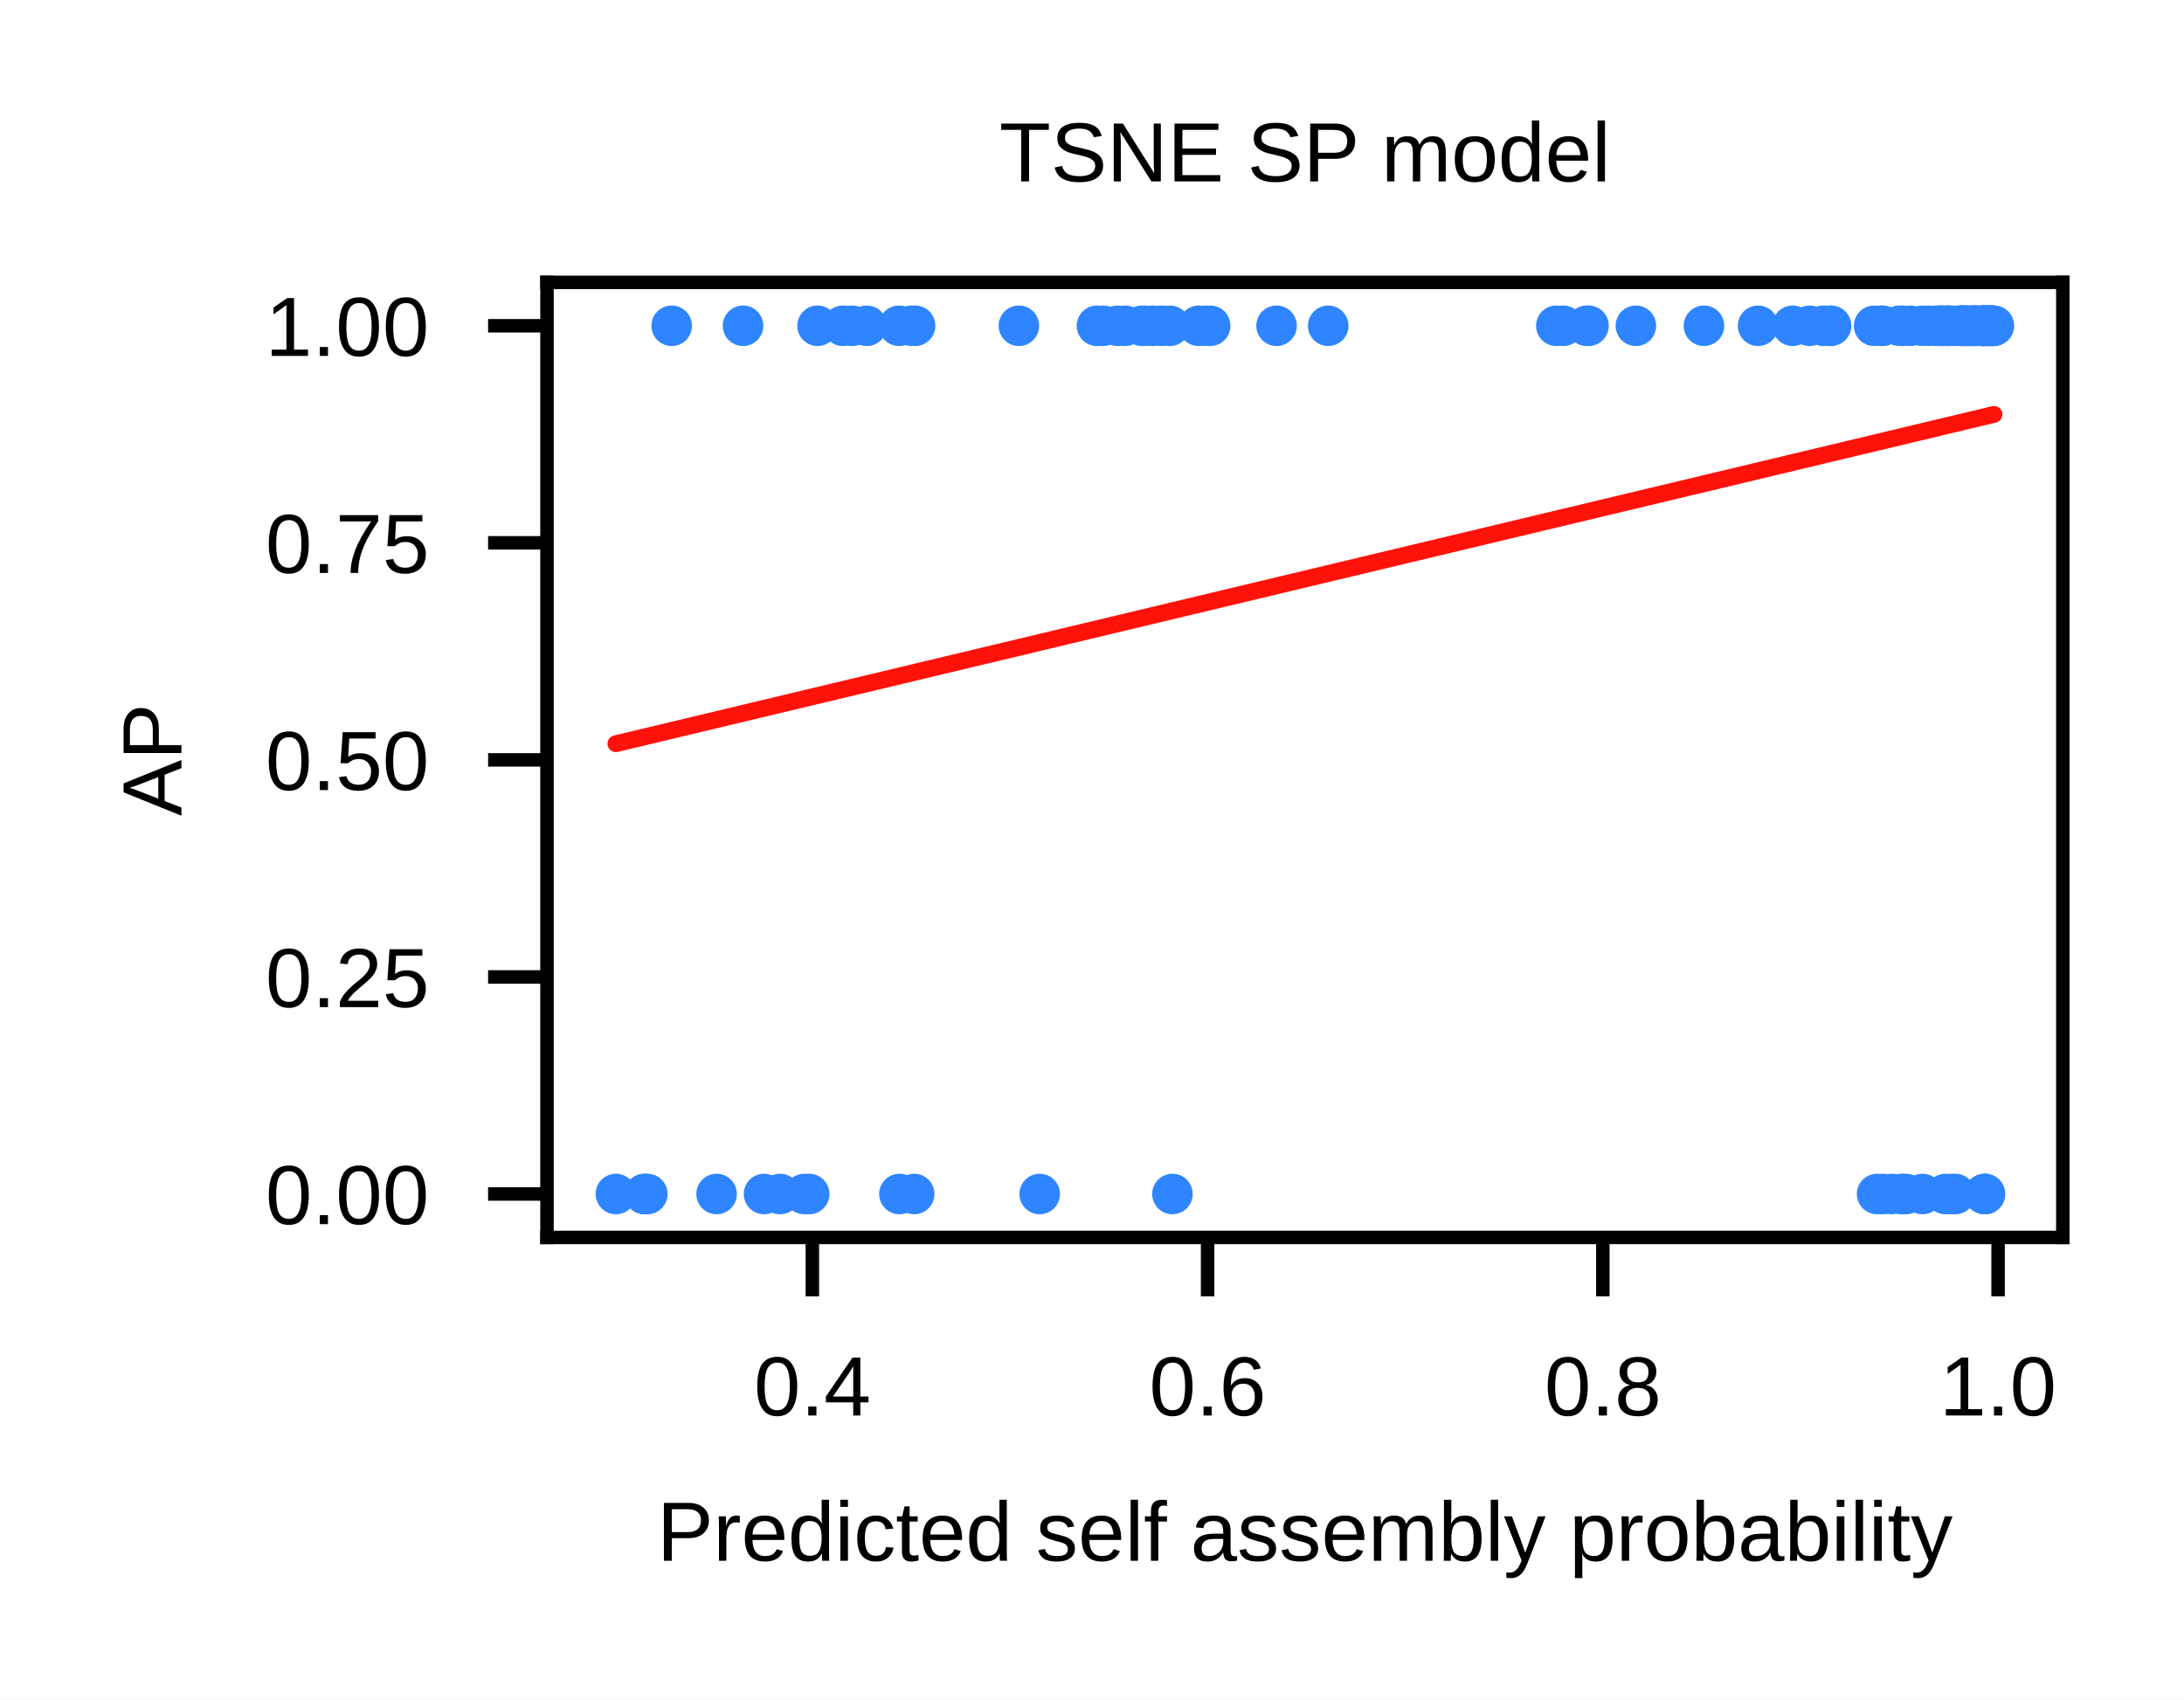
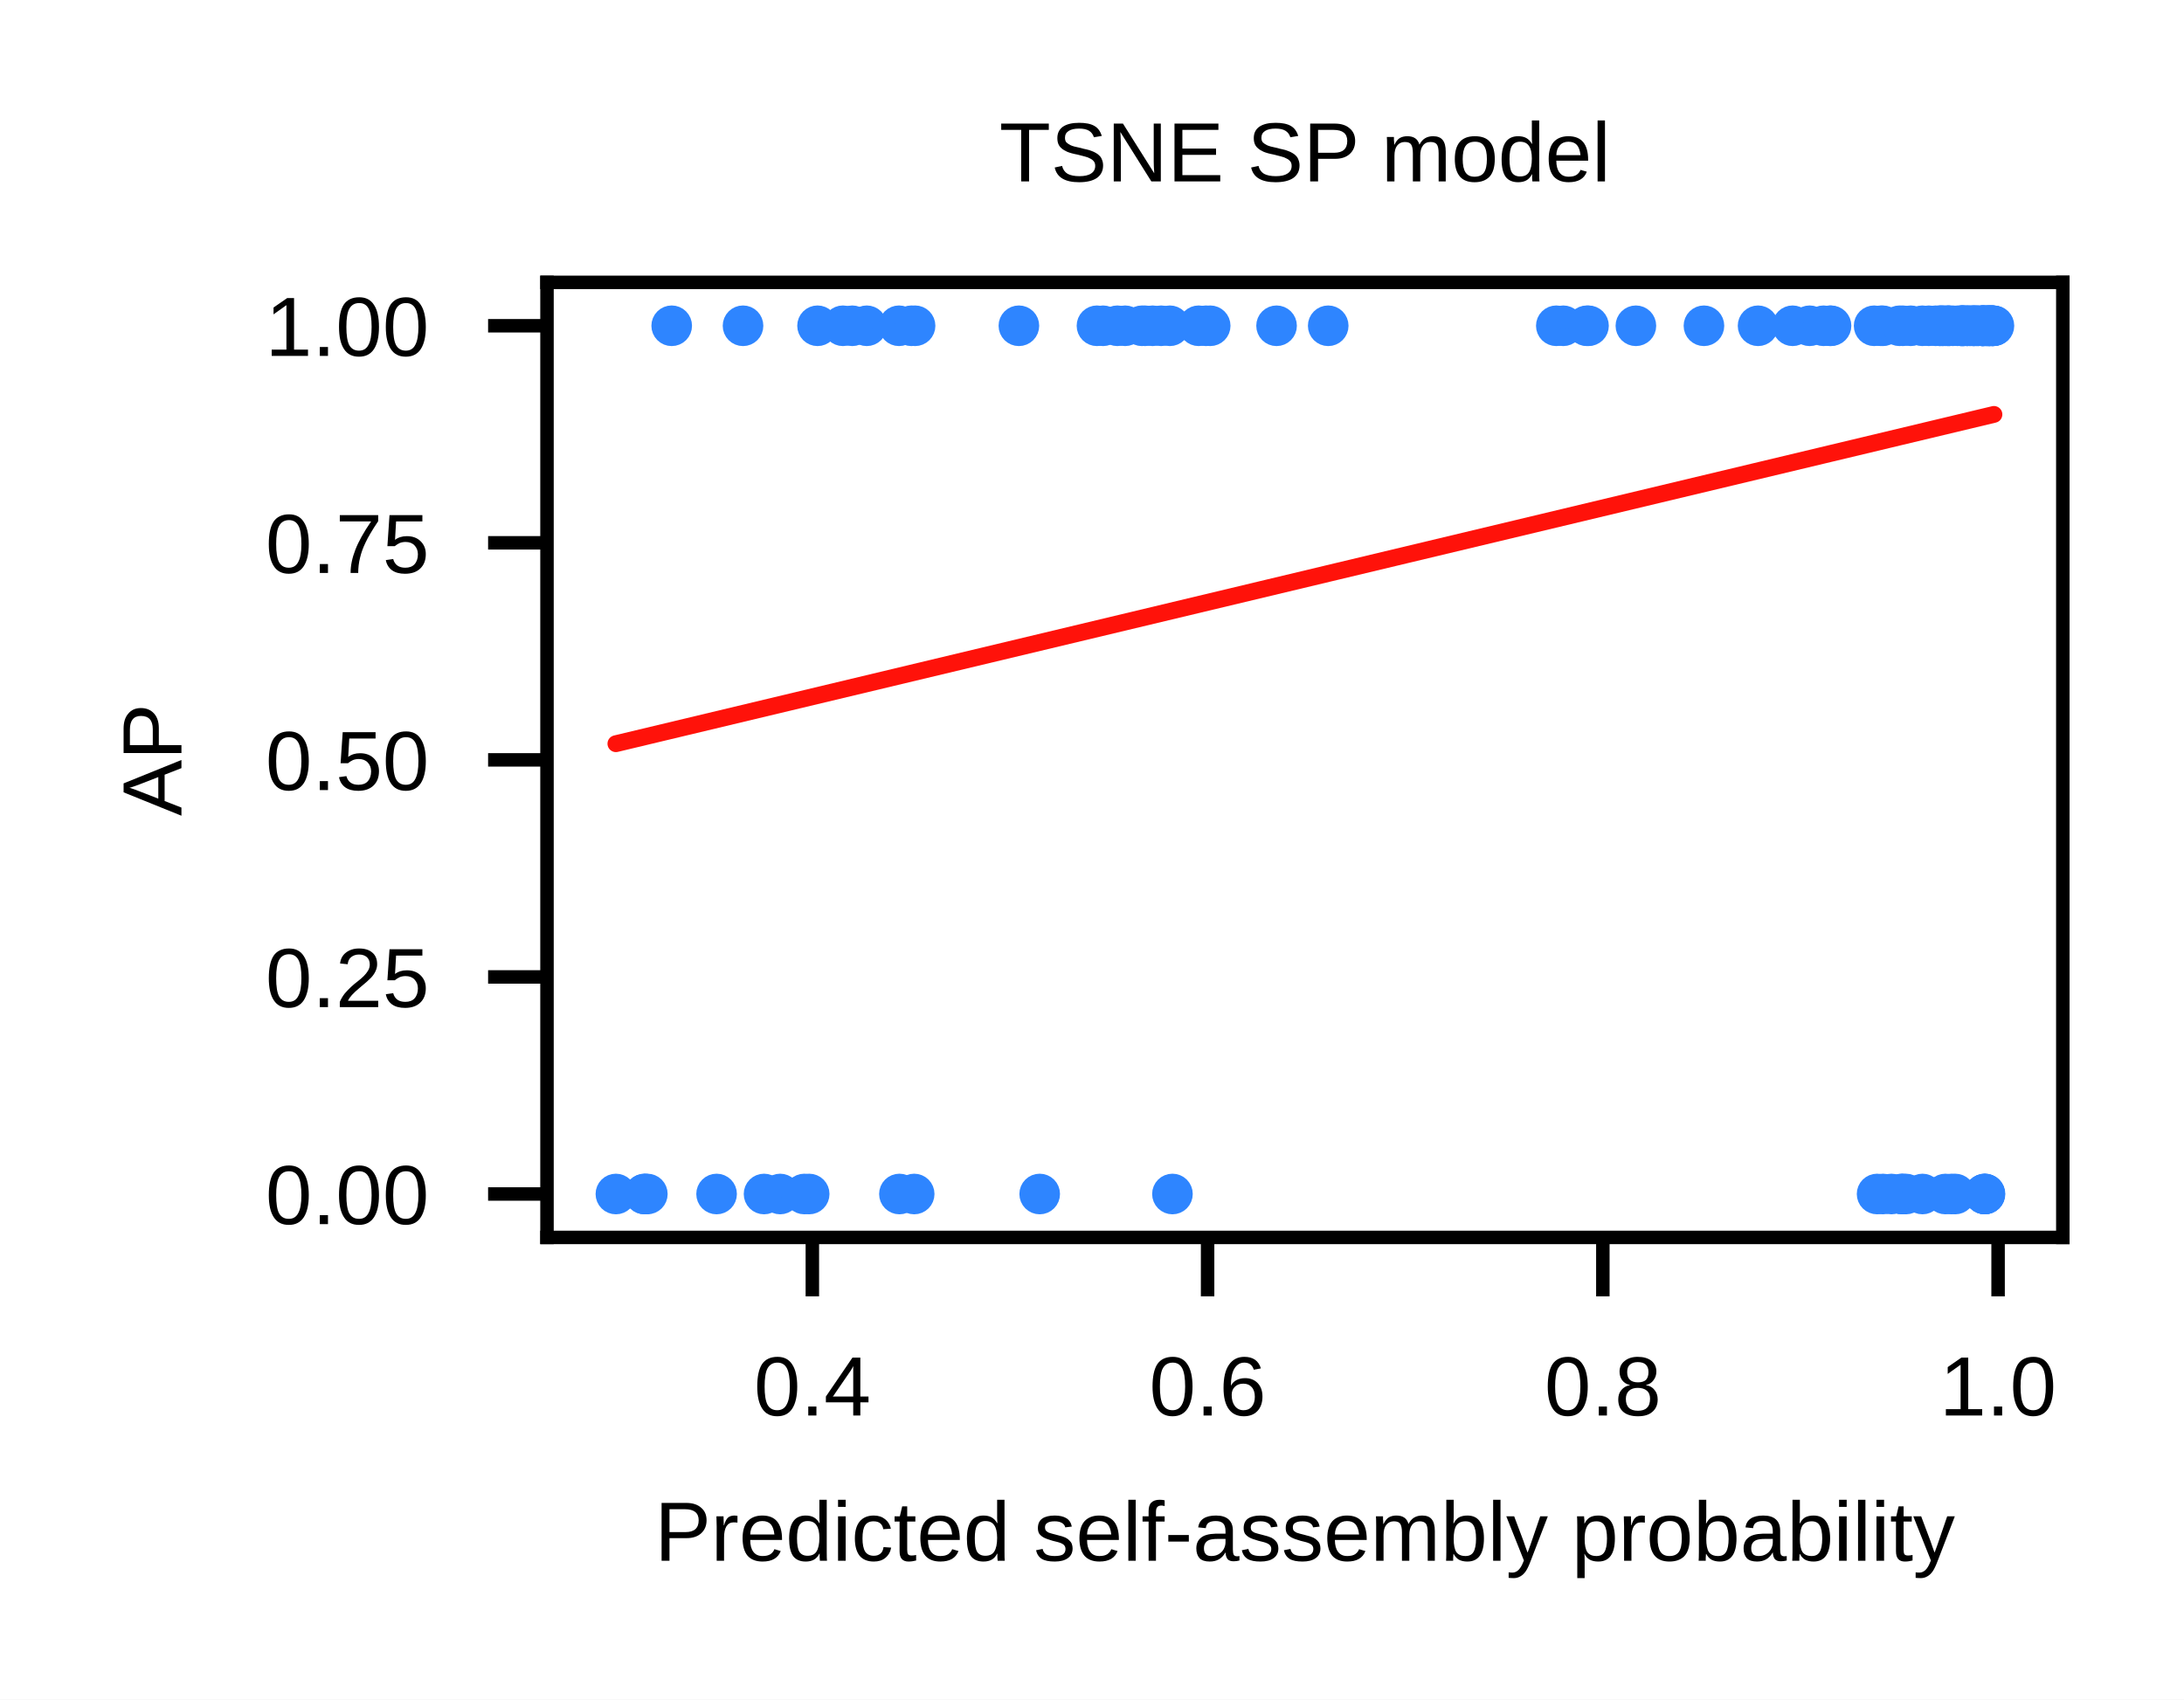
<svg xmlns="http://www.w3.org/2000/svg" xmlns:xlink="http://www.w3.org/1999/xlink" width="129.774pt" height="100.993pt" viewBox="0 0 129.774 100.993" version="1.1">
  <defs>
    <style type="text/css">*{stroke-linejoin: round; stroke-linecap: butt}</style>
  </defs>
  <g id="figure_1">
    <g id="patch_1">
      <path d="M 0 100.993  L 129.774 100.993  L 129.774 0  L 0 0  z " style="fill: #ffffff" />
    </g>
    <g id="axes_1">
      <g id="patch_2">
        <path d="M 32.503 73.529  L 122.574 73.529  L 122.574 16.779  L 32.503 16.779  z " style="fill: #ffffff" />
      </g>
      <g id="PathCollection_1">
        <defs>
-           <path id="mac153b16b6" d="M 0 0.707  C 0.188 0.707 0.367 0.633 0.5 0.5  C 0.633 0.367 0.707 0.188 0.707 0  C 0.707 -0.188 0.633 -0.367 0.5 -0.5  C 0.367 -0.633 0.188 -0.707 0 -0.707  C -0.188 -0.707 -0.367 -0.633 -0.5 -0.5  C -0.633 -0.367 -0.707 -0.188 -0.707 0  C -0.707 0.188 -0.633 0.367 -0.5 0.5  C -0.367 0.633 -0.188 0.707 0 0.707  z " style="stroke: #2e85ff" />
+           <path id="mbe55f437b4" d="M 0 0.707  C 0.188 0.707 0.367 0.633 0.5 0.5  C 0.633 0.367 0.707 0.188 0.707 0  C 0.707 -0.188 0.633 -0.367 0.5 -0.5  C 0.367 -0.633 0.188 -0.707 0 -0.707  C -0.188 -0.707 -0.367 -0.633 -0.5 -0.5  C -0.633 -0.367 -0.707 -0.188 -0.707 0  C -0.707 0.188 -0.633 0.367 -0.5 0.5  C -0.367 0.633 -0.188 0.707 0 0.707  z " style="stroke: #2e85ff" />
        </defs>
-         <g clip-path="url(#pbe438beec9)">
-           <use xlink:href="#mac153b16b6" x="78.923" y="19.358" style="fill: #2e85ff; stroke: #2e85ff" />
-           <use xlink:href="#mac153b16b6" x="65.543" y="19.358" style="fill: #2e85ff; stroke: #2e85ff" />
-           <use xlink:href="#mac153b16b6" x="60.543" y="19.358" style="fill: #2e85ff; stroke: #2e85ff" />
-           <use xlink:href="#mac153b16b6" x="71.658" y="19.358" style="fill: #2e85ff; stroke: #2e85ff" />
-           <use xlink:href="#mac153b16b6" x="66.393" y="19.358" style="fill: #2e85ff; stroke: #2e85ff" />
-           <use xlink:href="#mac153b16b6" x="67.854" y="19.358" style="fill: #2e85ff; stroke: #2e85ff" />
-           <use xlink:href="#mac153b16b6" x="66.856" y="19.358" style="fill: #2e85ff; stroke: #2e85ff" />
-           <use xlink:href="#mac153b16b6" x="54.158" y="19.358" style="fill: #2e85ff; stroke: #2e85ff" />
-           <use xlink:href="#mac153b16b6" x="51.503" y="19.358" style="fill: #2e85ff; stroke: #2e85ff" />
-           <use xlink:href="#mac153b16b6" x="50.641" y="19.358" style="fill: #2e85ff; stroke: #2e85ff" />
-           <use xlink:href="#mac153b16b6" x="68.038" y="19.358" style="fill: #2e85ff; stroke: #2e85ff" />
-           <use xlink:href="#mac153b16b6" x="44.151" y="19.358" style="fill: #2e85ff; stroke: #2e85ff" />
-           <use xlink:href="#mac153b16b6" x="39.913" y="19.358" style="fill: #2e85ff; stroke: #2e85ff" />
-           <use xlink:href="#mac153b16b6" x="68.994" y="19.358" style="fill: #2e85ff; stroke: #2e85ff" />
-           <use xlink:href="#mac153b16b6" x="65.182" y="19.358" style="fill: #2e85ff; stroke: #2e85ff" />
-           <use xlink:href="#mac153b16b6" x="53.42" y="19.358" style="fill: #2e85ff; stroke: #2e85ff" />
-           <use xlink:href="#mac153b16b6" x="50.087" y="19.358" style="fill: #2e85ff; stroke: #2e85ff" />
-           <use xlink:href="#mac153b16b6" x="54.374" y="19.358" style="fill: #2e85ff; stroke: #2e85ff" />
-           <use xlink:href="#mac153b16b6" x="107.529" y="19.358" style="fill: #2e85ff; stroke: #2e85ff" />
-           <use xlink:href="#mac153b16b6" x="113.534" y="19.358" style="fill: #2e85ff; stroke: #2e85ff" />
-           <use xlink:href="#mac153b16b6" x="106.517" y="19.358" style="fill: #2e85ff; stroke: #2e85ff" />
-           <use xlink:href="#mac153b16b6" x="108.355" y="19.358" style="fill: #2e85ff; stroke: #2e85ff" />
-           <use xlink:href="#mac153b16b6" x="117.415" y="19.358" style="fill: #2e85ff; stroke: #2e85ff" />
-           <use xlink:href="#mac153b16b6" x="117.273" y="19.358" style="fill: #2e85ff; stroke: #2e85ff" />
-           <use xlink:href="#mac153b16b6" x="117.179" y="19.358" style="fill: #2e85ff; stroke: #2e85ff" />
-           <use xlink:href="#mac153b16b6" x="97.205" y="19.358" style="fill: #2e85ff; stroke: #2e85ff" />
-           <use xlink:href="#mac153b16b6" x="108.801" y="19.358" style="fill: #2e85ff; stroke: #2e85ff" />
-           <use xlink:href="#mac153b16b6" x="118.207" y="19.358" style="fill: #2e85ff; stroke: #2e85ff" />
-           <use xlink:href="#mac153b16b6" x="115.848" y="19.358" style="fill: #2e85ff; stroke: #2e85ff" />
-           <use xlink:href="#mac153b16b6" x="114.226" y="19.358" style="fill: #2e85ff; stroke: #2e85ff" />
-           <use xlink:href="#mac153b16b6" x="117.772" y="19.358" style="fill: #2e85ff; stroke: #2e85ff" />
-           <use xlink:href="#mac153b16b6" x="117.803" y="19.358" style="fill: #2e85ff; stroke: #2e85ff" />
-           <use xlink:href="#mac153b16b6" x="116.04" y="19.358" style="fill: #2e85ff; stroke: #2e85ff" />
-           <use xlink:href="#mac153b16b6" x="92.477" y="19.358" style="fill: #2e85ff; stroke: #2e85ff" />
-           <use xlink:href="#mac153b16b6" x="117.542" y="19.358" style="fill: #2e85ff; stroke: #2e85ff" />
-           <use xlink:href="#mac153b16b6" x="117.826" y="19.358" style="fill: #2e85ff; stroke: #2e85ff" />
-           <use xlink:href="#mac153b16b6" x="116.688" y="19.358" style="fill: #2e85ff; stroke: #2e85ff" />
-           <use xlink:href="#mac153b16b6" x="116.906" y="19.358" style="fill: #2e85ff; stroke: #2e85ff" />
-           <use xlink:href="#mac153b16b6" x="118.154" y="19.358" style="fill: #2e85ff; stroke: #2e85ff" />
-           <use xlink:href="#mac153b16b6" x="112.873" y="19.358" style="fill: #2e85ff; stroke: #2e85ff" />
-           <use xlink:href="#mac153b16b6" x="75.854" y="19.358" style="fill: #2e85ff; stroke: #2e85ff" />
-           <use xlink:href="#mac153b16b6" x="116.664" y="19.358" style="fill: #2e85ff; stroke: #2e85ff" />
-           <use xlink:href="#mac153b16b6" x="116.559" y="19.358" style="fill: #2e85ff; stroke: #2e85ff" />
-           <use xlink:href="#mac153b16b6" x="117.774" y="19.358" style="fill: #2e85ff; stroke: #2e85ff" />
-           <use xlink:href="#mac153b16b6" x="104.465" y="19.358" style="fill: #2e85ff; stroke: #2e85ff" />
-           <use xlink:href="#mac153b16b6" x="61.779" y="70.949" style="fill: #2e85ff; stroke: #2e85ff" />
-           <use xlink:href="#mac153b16b6" x="42.58" y="70.949" style="fill: #2e85ff; stroke: #2e85ff" />
-           <use xlink:href="#mac153b16b6" x="38.303" y="70.949" style="fill: #2e85ff; stroke: #2e85ff" />
-           <use xlink:href="#mac153b16b6" x="36.597" y="70.949" style="fill: #2e85ff; stroke: #2e85ff" />
-           <use xlink:href="#mac153b16b6" x="45.4" y="70.949" style="fill: #2e85ff; stroke: #2e85ff" />
-           <use xlink:href="#mac153b16b6" x="69.667" y="70.949" style="fill: #2e85ff; stroke: #2e85ff" />
-           <use xlink:href="#mac153b16b6" x="47.791" y="70.949" style="fill: #2e85ff; stroke: #2e85ff" />
-           <use xlink:href="#mac153b16b6" x="48.082" y="70.949" style="fill: #2e85ff; stroke: #2e85ff" />
-           <use xlink:href="#mac153b16b6" x="53.444" y="70.949" style="fill: #2e85ff; stroke: #2e85ff" />
-           <use xlink:href="#mac153b16b6" x="46.357" y="70.949" style="fill: #2e85ff; stroke: #2e85ff" />
-           <use xlink:href="#mac153b16b6" x="38.301" y="70.949" style="fill: #2e85ff; stroke: #2e85ff" />
-           <use xlink:href="#mac153b16b6" x="54.321" y="70.949" style="fill: #2e85ff; stroke: #2e85ff" />
-           <use xlink:href="#mac153b16b6" x="38.465" y="70.949" style="fill: #2e85ff; stroke: #2e85ff" />
-           <use xlink:href="#mac153b16b6" x="111.537" y="70.949" style="fill: #2e85ff; stroke: #2e85ff" />
-           <use xlink:href="#mac153b16b6" x="113.022" y="70.949" style="fill: #2e85ff; stroke: #2e85ff" />
-           <use xlink:href="#mac153b16b6" x="117.931" y="70.949" style="fill: #2e85ff; stroke: #2e85ff" />
-           <use xlink:href="#mac153b16b6" x="112.39" y="70.949" style="fill: #2e85ff; stroke: #2e85ff" />
-           <use xlink:href="#mac153b16b6" x="113.252" y="70.949" style="fill: #2e85ff; stroke: #2e85ff" />
-           <use xlink:href="#mac153b16b6" x="113.011" y="70.949" style="fill: #2e85ff; stroke: #2e85ff" />
-           <use xlink:href="#mac153b16b6" x="116.18" y="70.949" style="fill: #2e85ff; stroke: #2e85ff" />
-           <use xlink:href="#mac153b16b6" x="111.888" y="70.949" style="fill: #2e85ff; stroke: #2e85ff" />
-           <use xlink:href="#mac153b16b6" x="114.235" y="70.949" style="fill: #2e85ff; stroke: #2e85ff" />
-           <use xlink:href="#mac153b16b6" x="115.595" y="70.949" style="fill: #2e85ff; stroke: #2e85ff" />
-           <use xlink:href="#mac153b16b6" x="115.948" y="70.949" style="fill: #2e85ff; stroke: #2e85ff" />
-           <use xlink:href="#mac153b16b6" x="117.95" y="70.949" style="fill: #2e85ff; stroke: #2e85ff" />
-           <use xlink:href="#mac153b16b6" x="117.928" y="70.949" style="fill: #2e85ff; stroke: #2e85ff" />
-           <use xlink:href="#mac153b16b6" x="111.881" y="19.358" style="fill: #2e85ff; stroke: #2e85ff" />
-           <use xlink:href="#mac153b16b6" x="111.759" y="19.358" style="fill: #2e85ff; stroke: #2e85ff" />
-           <use xlink:href="#mac153b16b6" x="111.361" y="19.358" style="fill: #2e85ff; stroke: #2e85ff" />
-           <use xlink:href="#mac153b16b6" x="116.321" y="19.358" style="fill: #2e85ff; stroke: #2e85ff" />
-           <use xlink:href="#mac153b16b6" x="117.301" y="19.358" style="fill: #2e85ff; stroke: #2e85ff" />
-           <use xlink:href="#mac153b16b6" x="116.589" y="19.358" style="fill: #2e85ff; stroke: #2e85ff" />
-           <use xlink:href="#mac153b16b6" x="116.658" y="19.358" style="fill: #2e85ff; stroke: #2e85ff" />
-           <use xlink:href="#mac153b16b6" x="117.802" y="19.358" style="fill: #2e85ff; stroke: #2e85ff" />
-           <use xlink:href="#mac153b16b6" x="115.26" y="19.358" style="fill: #2e85ff; stroke: #2e85ff" />
-           <use xlink:href="#mac153b16b6" x="48.579" y="19.358" style="fill: #2e85ff; stroke: #2e85ff" />
-           <use xlink:href="#mac153b16b6" x="116.903" y="19.358" style="fill: #2e85ff; stroke: #2e85ff" />
-           <use xlink:href="#mac153b16b6" x="94.289" y="19.358" style="fill: #2e85ff; stroke: #2e85ff" />
-           <use xlink:href="#mac153b16b6" x="92.89" y="19.358" style="fill: #2e85ff; stroke: #2e85ff" />
-           <use xlink:href="#mac153b16b6" x="118.226" y="19.358" style="fill: #2e85ff; stroke: #2e85ff" />
-           <use xlink:href="#mac153b16b6" x="68.487" y="19.358" style="fill: #2e85ff; stroke: #2e85ff" />
-           <use xlink:href="#mac153b16b6" x="115.456" y="19.358" style="fill: #2e85ff; stroke: #2e85ff" />
-           <use xlink:href="#mac153b16b6" x="118.002" y="19.358" style="fill: #2e85ff; stroke: #2e85ff" />
-           <use xlink:href="#mac153b16b6" x="118.351" y="19.358" style="fill: #2e85ff; stroke: #2e85ff" />
-           <use xlink:href="#mac153b16b6" x="118.366" y="19.358" style="fill: #2e85ff; stroke: #2e85ff" />
-           <use xlink:href="#mac153b16b6" x="115.749" y="19.358" style="fill: #2e85ff; stroke: #2e85ff" />
-           <use xlink:href="#mac153b16b6" x="115.711" y="19.358" style="fill: #2e85ff; stroke: #2e85ff" />
-           <use xlink:href="#mac153b16b6" x="115.821" y="19.358" style="fill: #2e85ff; stroke: #2e85ff" />
-           <use xlink:href="#mac153b16b6" x="118.202" y="19.358" style="fill: #2e85ff; stroke: #2e85ff" />
-           <use xlink:href="#mac153b16b6" x="117.035" y="19.358" style="fill: #2e85ff; stroke: #2e85ff" />
-           <use xlink:href="#mac153b16b6" x="115.435" y="19.358" style="fill: #2e85ff; stroke: #2e85ff" />
-           <use xlink:href="#mac153b16b6" x="115.59" y="19.358" style="fill: #2e85ff; stroke: #2e85ff" />
-           <use xlink:href="#mac153b16b6" x="115.339" y="19.358" style="fill: #2e85ff; stroke: #2e85ff" />
-           <use xlink:href="#mac153b16b6" x="118.082" y="19.358" style="fill: #2e85ff; stroke: #2e85ff" />
-           <use xlink:href="#mac153b16b6" x="118.421" y="19.358" style="fill: #2e85ff; stroke: #2e85ff" />
-           <use xlink:href="#mac153b16b6" x="117.561" y="19.358" style="fill: #2e85ff; stroke: #2e85ff" />
-           <use xlink:href="#mac153b16b6" x="116.872" y="19.358" style="fill: #2e85ff; stroke: #2e85ff" />
-           <use xlink:href="#mac153b16b6" x="118.014" y="19.358" style="fill: #2e85ff; stroke: #2e85ff" />
-           <use xlink:href="#mac153b16b6" x="116.508" y="19.358" style="fill: #2e85ff; stroke: #2e85ff" />
-           <use xlink:href="#mac153b16b6" x="117.458" y="19.358" style="fill: #2e85ff; stroke: #2e85ff" />
-           <use xlink:href="#mac153b16b6" x="116.5" y="19.358" style="fill: #2e85ff; stroke: #2e85ff" />
-           <use xlink:href="#mac153b16b6" x="117.925" y="19.358" style="fill: #2e85ff; stroke: #2e85ff" />
-           <use xlink:href="#mac153b16b6" x="118.403" y="19.358" style="fill: #2e85ff; stroke: #2e85ff" />
-           <use xlink:href="#mac153b16b6" x="117.075" y="19.358" style="fill: #2e85ff; stroke: #2e85ff" />
-           <use xlink:href="#mac153b16b6" x="117.897" y="19.358" style="fill: #2e85ff; stroke: #2e85ff" />
-           <use xlink:href="#mac153b16b6" x="115.015" y="19.358" style="fill: #2e85ff; stroke: #2e85ff" />
-           <use xlink:href="#mac153b16b6" x="114.611" y="19.358" style="fill: #2e85ff; stroke: #2e85ff" />
-           <use xlink:href="#mac153b16b6" x="101.249" y="19.358" style="fill: #2e85ff; stroke: #2e85ff" />
-           <use xlink:href="#mac153b16b6" x="117.323" y="19.358" style="fill: #2e85ff; stroke: #2e85ff" />
-           <use xlink:href="#mac153b16b6" x="118.088" y="19.358" style="fill: #2e85ff; stroke: #2e85ff" />
-           <use xlink:href="#mac153b16b6" x="116.755" y="19.358" style="fill: #2e85ff; stroke: #2e85ff" />
-           <use xlink:href="#mac153b16b6" x="117.858" y="19.358" style="fill: #2e85ff; stroke: #2e85ff" />
-           <use xlink:href="#mac153b16b6" x="71.226" y="19.358" style="fill: #2e85ff; stroke: #2e85ff" />
-           <use xlink:href="#mac153b16b6" x="118.361" y="19.358" style="fill: #2e85ff; stroke: #2e85ff" />
-           <use xlink:href="#mac153b16b6" x="118.48" y="19.358" style="fill: #2e85ff; stroke: #2e85ff" />
-           <use xlink:href="#mac153b16b6" x="118.257" y="19.358" style="fill: #2e85ff; stroke: #2e85ff" />
-           <use xlink:href="#mac153b16b6" x="118.135" y="19.358" style="fill: #2e85ff; stroke: #2e85ff" />
-           <use xlink:href="#mac153b16b6" x="118.448" y="19.358" style="fill: #2e85ff; stroke: #2e85ff" />
-           <use xlink:href="#mac153b16b6" x="117.717" y="19.358" style="fill: #2e85ff; stroke: #2e85ff" />
-           <use xlink:href="#mac153b16b6" x="69.513" y="19.358" style="fill: #2e85ff; stroke: #2e85ff" />
-           <use xlink:href="#mac153b16b6" x="71.91" y="19.358" style="fill: #2e85ff; stroke: #2e85ff" />
-           <use xlink:href="#mac153b16b6" x="94.39" y="19.358" style="fill: #2e85ff; stroke: #2e85ff" />
-           <use xlink:href="#mac153b16b6" x="117.245" y="19.358" style="fill: #2e85ff; stroke: #2e85ff" />
-           <use xlink:href="#mac153b16b6" x="118.24" y="19.358" style="fill: #2e85ff; stroke: #2e85ff" />
-           <use xlink:href="#mac153b16b6" x="113.066" y="19.358" style="fill: #2e85ff; stroke: #2e85ff" />
-           <use xlink:href="#mac153b16b6" x="116.595" y="19.358" style="fill: #2e85ff; stroke: #2e85ff" />
-           <use xlink:href="#mac153b16b6" x="117.85" y="19.358" style="fill: #2e85ff; stroke: #2e85ff" />
-           <use xlink:href="#mac153b16b6" x="115.244" y="19.358" style="fill: #2e85ff; stroke: #2e85ff" />
-           <use xlink:href="#mac153b16b6" x="108.729" y="19.358" style="fill: #2e85ff; stroke: #2e85ff" />
+         <g clip-path="url(#p933f97b0ef)">
+           <use xlink:href="#mbe55f437b4" x="78.923" y="19.358" style="fill: #2e85ff; stroke: #2e85ff" />
+           <use xlink:href="#mbe55f437b4" x="65.543" y="19.358" style="fill: #2e85ff; stroke: #2e85ff" />
+           <use xlink:href="#mbe55f437b4" x="60.543" y="19.358" style="fill: #2e85ff; stroke: #2e85ff" />
+           <use xlink:href="#mbe55f437b4" x="71.658" y="19.358" style="fill: #2e85ff; stroke: #2e85ff" />
+           <use xlink:href="#mbe55f437b4" x="66.393" y="19.358" style="fill: #2e85ff; stroke: #2e85ff" />
+           <use xlink:href="#mbe55f437b4" x="67.854" y="19.358" style="fill: #2e85ff; stroke: #2e85ff" />
+           <use xlink:href="#mbe55f437b4" x="66.856" y="19.358" style="fill: #2e85ff; stroke: #2e85ff" />
+           <use xlink:href="#mbe55f437b4" x="54.158" y="19.358" style="fill: #2e85ff; stroke: #2e85ff" />
+           <use xlink:href="#mbe55f437b4" x="51.503" y="19.358" style="fill: #2e85ff; stroke: #2e85ff" />
+           <use xlink:href="#mbe55f437b4" x="50.641" y="19.358" style="fill: #2e85ff; stroke: #2e85ff" />
+           <use xlink:href="#mbe55f437b4" x="68.038" y="19.358" style="fill: #2e85ff; stroke: #2e85ff" />
+           <use xlink:href="#mbe55f437b4" x="44.151" y="19.358" style="fill: #2e85ff; stroke: #2e85ff" />
+           <use xlink:href="#mbe55f437b4" x="39.913" y="19.358" style="fill: #2e85ff; stroke: #2e85ff" />
+           <use xlink:href="#mbe55f437b4" x="68.994" y="19.358" style="fill: #2e85ff; stroke: #2e85ff" />
+           <use xlink:href="#mbe55f437b4" x="65.182" y="19.358" style="fill: #2e85ff; stroke: #2e85ff" />
+           <use xlink:href="#mbe55f437b4" x="53.42" y="19.358" style="fill: #2e85ff; stroke: #2e85ff" />
+           <use xlink:href="#mbe55f437b4" x="50.087" y="19.358" style="fill: #2e85ff; stroke: #2e85ff" />
+           <use xlink:href="#mbe55f437b4" x="54.374" y="19.358" style="fill: #2e85ff; stroke: #2e85ff" />
+           <use xlink:href="#mbe55f437b4" x="107.529" y="19.358" style="fill: #2e85ff; stroke: #2e85ff" />
+           <use xlink:href="#mbe55f437b4" x="113.534" y="19.358" style="fill: #2e85ff; stroke: #2e85ff" />
+           <use xlink:href="#mbe55f437b4" x="106.517" y="19.358" style="fill: #2e85ff; stroke: #2e85ff" />
+           <use xlink:href="#mbe55f437b4" x="108.355" y="19.358" style="fill: #2e85ff; stroke: #2e85ff" />
+           <use xlink:href="#mbe55f437b4" x="117.415" y="19.358" style="fill: #2e85ff; stroke: #2e85ff" />
+           <use xlink:href="#mbe55f437b4" x="117.273" y="19.358" style="fill: #2e85ff; stroke: #2e85ff" />
+           <use xlink:href="#mbe55f437b4" x="117.179" y="19.358" style="fill: #2e85ff; stroke: #2e85ff" />
+           <use xlink:href="#mbe55f437b4" x="97.205" y="19.358" style="fill: #2e85ff; stroke: #2e85ff" />
+           <use xlink:href="#mbe55f437b4" x="108.801" y="19.358" style="fill: #2e85ff; stroke: #2e85ff" />
+           <use xlink:href="#mbe55f437b4" x="118.207" y="19.358" style="fill: #2e85ff; stroke: #2e85ff" />
+           <use xlink:href="#mbe55f437b4" x="115.848" y="19.358" style="fill: #2e85ff; stroke: #2e85ff" />
+           <use xlink:href="#mbe55f437b4" x="114.226" y="19.358" style="fill: #2e85ff; stroke: #2e85ff" />
+           <use xlink:href="#mbe55f437b4" x="117.772" y="19.358" style="fill: #2e85ff; stroke: #2e85ff" />
+           <use xlink:href="#mbe55f437b4" x="117.803" y="19.358" style="fill: #2e85ff; stroke: #2e85ff" />
+           <use xlink:href="#mbe55f437b4" x="116.04" y="19.358" style="fill: #2e85ff; stroke: #2e85ff" />
+           <use xlink:href="#mbe55f437b4" x="92.477" y="19.358" style="fill: #2e85ff; stroke: #2e85ff" />
+           <use xlink:href="#mbe55f437b4" x="117.542" y="19.358" style="fill: #2e85ff; stroke: #2e85ff" />
+           <use xlink:href="#mbe55f437b4" x="117.826" y="19.358" style="fill: #2e85ff; stroke: #2e85ff" />
+           <use xlink:href="#mbe55f437b4" x="116.688" y="19.358" style="fill: #2e85ff; stroke: #2e85ff" />
+           <use xlink:href="#mbe55f437b4" x="116.906" y="19.358" style="fill: #2e85ff; stroke: #2e85ff" />
+           <use xlink:href="#mbe55f437b4" x="118.154" y="19.358" style="fill: #2e85ff; stroke: #2e85ff" />
+           <use xlink:href="#mbe55f437b4" x="112.873" y="19.358" style="fill: #2e85ff; stroke: #2e85ff" />
+           <use xlink:href="#mbe55f437b4" x="75.854" y="19.358" style="fill: #2e85ff; stroke: #2e85ff" />
+           <use xlink:href="#mbe55f437b4" x="116.664" y="19.358" style="fill: #2e85ff; stroke: #2e85ff" />
+           <use xlink:href="#mbe55f437b4" x="116.559" y="19.358" style="fill: #2e85ff; stroke: #2e85ff" />
+           <use xlink:href="#mbe55f437b4" x="117.774" y="19.358" style="fill: #2e85ff; stroke: #2e85ff" />
+           <use xlink:href="#mbe55f437b4" x="104.465" y="19.358" style="fill: #2e85ff; stroke: #2e85ff" />
+           <use xlink:href="#mbe55f437b4" x="61.779" y="70.949" style="fill: #2e85ff; stroke: #2e85ff" />
+           <use xlink:href="#mbe55f437b4" x="42.58" y="70.949" style="fill: #2e85ff; stroke: #2e85ff" />
+           <use xlink:href="#mbe55f437b4" x="38.303" y="70.949" style="fill: #2e85ff; stroke: #2e85ff" />
+           <use xlink:href="#mbe55f437b4" x="36.597" y="70.949" style="fill: #2e85ff; stroke: #2e85ff" />
+           <use xlink:href="#mbe55f437b4" x="45.4" y="70.949" style="fill: #2e85ff; stroke: #2e85ff" />
+           <use xlink:href="#mbe55f437b4" x="69.667" y="70.949" style="fill: #2e85ff; stroke: #2e85ff" />
+           <use xlink:href="#mbe55f437b4" x="47.791" y="70.949" style="fill: #2e85ff; stroke: #2e85ff" />
+           <use xlink:href="#mbe55f437b4" x="48.082" y="70.949" style="fill: #2e85ff; stroke: #2e85ff" />
+           <use xlink:href="#mbe55f437b4" x="53.444" y="70.949" style="fill: #2e85ff; stroke: #2e85ff" />
+           <use xlink:href="#mbe55f437b4" x="46.357" y="70.949" style="fill: #2e85ff; stroke: #2e85ff" />
+           <use xlink:href="#mbe55f437b4" x="38.301" y="70.949" style="fill: #2e85ff; stroke: #2e85ff" />
+           <use xlink:href="#mbe55f437b4" x="54.321" y="70.949" style="fill: #2e85ff; stroke: #2e85ff" />
+           <use xlink:href="#mbe55f437b4" x="38.465" y="70.949" style="fill: #2e85ff; stroke: #2e85ff" />
+           <use xlink:href="#mbe55f437b4" x="111.537" y="70.949" style="fill: #2e85ff; stroke: #2e85ff" />
+           <use xlink:href="#mbe55f437b4" x="113.022" y="70.949" style="fill: #2e85ff; stroke: #2e85ff" />
+           <use xlink:href="#mbe55f437b4" x="117.931" y="70.949" style="fill: #2e85ff; stroke: #2e85ff" />
+           <use xlink:href="#mbe55f437b4" x="112.39" y="70.949" style="fill: #2e85ff; stroke: #2e85ff" />
+           <use xlink:href="#mbe55f437b4" x="113.252" y="70.949" style="fill: #2e85ff; stroke: #2e85ff" />
+           <use xlink:href="#mbe55f437b4" x="113.011" y="70.949" style="fill: #2e85ff; stroke: #2e85ff" />
+           <use xlink:href="#mbe55f437b4" x="116.18" y="70.949" style="fill: #2e85ff; stroke: #2e85ff" />
+           <use xlink:href="#mbe55f437b4" x="111.888" y="70.949" style="fill: #2e85ff; stroke: #2e85ff" />
+           <use xlink:href="#mbe55f437b4" x="114.235" y="70.949" style="fill: #2e85ff; stroke: #2e85ff" />
+           <use xlink:href="#mbe55f437b4" x="115.595" y="70.949" style="fill: #2e85ff; stroke: #2e85ff" />
+           <use xlink:href="#mbe55f437b4" x="115.948" y="70.949" style="fill: #2e85ff; stroke: #2e85ff" />
+           <use xlink:href="#mbe55f437b4" x="117.95" y="70.949" style="fill: #2e85ff; stroke: #2e85ff" />
+           <use xlink:href="#mbe55f437b4" x="117.928" y="70.949" style="fill: #2e85ff; stroke: #2e85ff" />
+           <use xlink:href="#mbe55f437b4" x="111.881" y="19.358" style="fill: #2e85ff; stroke: #2e85ff" />
+           <use xlink:href="#mbe55f437b4" x="111.759" y="19.358" style="fill: #2e85ff; stroke: #2e85ff" />
+           <use xlink:href="#mbe55f437b4" x="111.361" y="19.358" style="fill: #2e85ff; stroke: #2e85ff" />
+           <use xlink:href="#mbe55f437b4" x="116.321" y="19.358" style="fill: #2e85ff; stroke: #2e85ff" />
+           <use xlink:href="#mbe55f437b4" x="117.301" y="19.358" style="fill: #2e85ff; stroke: #2e85ff" />
+           <use xlink:href="#mbe55f437b4" x="116.589" y="19.358" style="fill: #2e85ff; stroke: #2e85ff" />
+           <use xlink:href="#mbe55f437b4" x="116.658" y="19.358" style="fill: #2e85ff; stroke: #2e85ff" />
+           <use xlink:href="#mbe55f437b4" x="117.802" y="19.358" style="fill: #2e85ff; stroke: #2e85ff" />
+           <use xlink:href="#mbe55f437b4" x="115.26" y="19.358" style="fill: #2e85ff; stroke: #2e85ff" />
+           <use xlink:href="#mbe55f437b4" x="48.579" y="19.358" style="fill: #2e85ff; stroke: #2e85ff" />
+           <use xlink:href="#mbe55f437b4" x="116.903" y="19.358" style="fill: #2e85ff; stroke: #2e85ff" />
+           <use xlink:href="#mbe55f437b4" x="94.289" y="19.358" style="fill: #2e85ff; stroke: #2e85ff" />
+           <use xlink:href="#mbe55f437b4" x="92.89" y="19.358" style="fill: #2e85ff; stroke: #2e85ff" />
+           <use xlink:href="#mbe55f437b4" x="118.226" y="19.358" style="fill: #2e85ff; stroke: #2e85ff" />
+           <use xlink:href="#mbe55f437b4" x="68.487" y="19.358" style="fill: #2e85ff; stroke: #2e85ff" />
+           <use xlink:href="#mbe55f437b4" x="115.456" y="19.358" style="fill: #2e85ff; stroke: #2e85ff" />
+           <use xlink:href="#mbe55f437b4" x="118.002" y="19.358" style="fill: #2e85ff; stroke: #2e85ff" />
+           <use xlink:href="#mbe55f437b4" x="118.351" y="19.358" style="fill: #2e85ff; stroke: #2e85ff" />
+           <use xlink:href="#mbe55f437b4" x="118.366" y="19.358" style="fill: #2e85ff; stroke: #2e85ff" />
+           <use xlink:href="#mbe55f437b4" x="115.749" y="19.358" style="fill: #2e85ff; stroke: #2e85ff" />
+           <use xlink:href="#mbe55f437b4" x="115.711" y="19.358" style="fill: #2e85ff; stroke: #2e85ff" />
+           <use xlink:href="#mbe55f437b4" x="115.821" y="19.358" style="fill: #2e85ff; stroke: #2e85ff" />
+           <use xlink:href="#mbe55f437b4" x="118.202" y="19.358" style="fill: #2e85ff; stroke: #2e85ff" />
+           <use xlink:href="#mbe55f437b4" x="117.035" y="19.358" style="fill: #2e85ff; stroke: #2e85ff" />
+           <use xlink:href="#mbe55f437b4" x="115.435" y="19.358" style="fill: #2e85ff; stroke: #2e85ff" />
+           <use xlink:href="#mbe55f437b4" x="115.59" y="19.358" style="fill: #2e85ff; stroke: #2e85ff" />
+           <use xlink:href="#mbe55f437b4" x="115.339" y="19.358" style="fill: #2e85ff; stroke: #2e85ff" />
+           <use xlink:href="#mbe55f437b4" x="118.082" y="19.358" style="fill: #2e85ff; stroke: #2e85ff" />
+           <use xlink:href="#mbe55f437b4" x="118.421" y="19.358" style="fill: #2e85ff; stroke: #2e85ff" />
+           <use xlink:href="#mbe55f437b4" x="117.561" y="19.358" style="fill: #2e85ff; stroke: #2e85ff" />
+           <use xlink:href="#mbe55f437b4" x="116.872" y="19.358" style="fill: #2e85ff; stroke: #2e85ff" />
+           <use xlink:href="#mbe55f437b4" x="118.014" y="19.358" style="fill: #2e85ff; stroke: #2e85ff" />
+           <use xlink:href="#mbe55f437b4" x="116.508" y="19.358" style="fill: #2e85ff; stroke: #2e85ff" />
+           <use xlink:href="#mbe55f437b4" x="117.458" y="19.358" style="fill: #2e85ff; stroke: #2e85ff" />
+           <use xlink:href="#mbe55f437b4" x="116.5" y="19.358" style="fill: #2e85ff; stroke: #2e85ff" />
+           <use xlink:href="#mbe55f437b4" x="117.925" y="19.358" style="fill: #2e85ff; stroke: #2e85ff" />
+           <use xlink:href="#mbe55f437b4" x="118.403" y="19.358" style="fill: #2e85ff; stroke: #2e85ff" />
+           <use xlink:href="#mbe55f437b4" x="117.075" y="19.358" style="fill: #2e85ff; stroke: #2e85ff" />
+           <use xlink:href="#mbe55f437b4" x="117.897" y="19.358" style="fill: #2e85ff; stroke: #2e85ff" />
+           <use xlink:href="#mbe55f437b4" x="115.015" y="19.358" style="fill: #2e85ff; stroke: #2e85ff" />
+           <use xlink:href="#mbe55f437b4" x="114.611" y="19.358" style="fill: #2e85ff; stroke: #2e85ff" />
+           <use xlink:href="#mbe55f437b4" x="101.249" y="19.358" style="fill: #2e85ff; stroke: #2e85ff" />
+           <use xlink:href="#mbe55f437b4" x="117.323" y="19.358" style="fill: #2e85ff; stroke: #2e85ff" />
+           <use xlink:href="#mbe55f437b4" x="118.088" y="19.358" style="fill: #2e85ff; stroke: #2e85ff" />
+           <use xlink:href="#mbe55f437b4" x="116.755" y="19.358" style="fill: #2e85ff; stroke: #2e85ff" />
+           <use xlink:href="#mbe55f437b4" x="117.858" y="19.358" style="fill: #2e85ff; stroke: #2e85ff" />
+           <use xlink:href="#mbe55f437b4" x="71.226" y="19.358" style="fill: #2e85ff; stroke: #2e85ff" />
+           <use xlink:href="#mbe55f437b4" x="118.361" y="19.358" style="fill: #2e85ff; stroke: #2e85ff" />
+           <use xlink:href="#mbe55f437b4" x="118.48" y="19.358" style="fill: #2e85ff; stroke: #2e85ff" />
+           <use xlink:href="#mbe55f437b4" x="118.257" y="19.358" style="fill: #2e85ff; stroke: #2e85ff" />
+           <use xlink:href="#mbe55f437b4" x="118.135" y="19.358" style="fill: #2e85ff; stroke: #2e85ff" />
+           <use xlink:href="#mbe55f437b4" x="118.448" y="19.358" style="fill: #2e85ff; stroke: #2e85ff" />
+           <use xlink:href="#mbe55f437b4" x="117.717" y="19.358" style="fill: #2e85ff; stroke: #2e85ff" />
+           <use xlink:href="#mbe55f437b4" x="69.513" y="19.358" style="fill: #2e85ff; stroke: #2e85ff" />
+           <use xlink:href="#mbe55f437b4" x="71.91" y="19.358" style="fill: #2e85ff; stroke: #2e85ff" />
+           <use xlink:href="#mbe55f437b4" x="94.39" y="19.358" style="fill: #2e85ff; stroke: #2e85ff" />
+           <use xlink:href="#mbe55f437b4" x="117.245" y="19.358" style="fill: #2e85ff; stroke: #2e85ff" />
+           <use xlink:href="#mbe55f437b4" x="118.24" y="19.358" style="fill: #2e85ff; stroke: #2e85ff" />
+           <use xlink:href="#mbe55f437b4" x="113.066" y="19.358" style="fill: #2e85ff; stroke: #2e85ff" />
+           <use xlink:href="#mbe55f437b4" x="116.595" y="19.358" style="fill: #2e85ff; stroke: #2e85ff" />
+           <use xlink:href="#mbe55f437b4" x="117.85" y="19.358" style="fill: #2e85ff; stroke: #2e85ff" />
+           <use xlink:href="#mbe55f437b4" x="115.244" y="19.358" style="fill: #2e85ff; stroke: #2e85ff" />
+           <use xlink:href="#mbe55f437b4" x="108.729" y="19.358" style="fill: #2e85ff; stroke: #2e85ff" />
        </g>
      </g>
      <g id="matplotlib.axis_1">
        <g id="xtick_1">
          <g id="line2d_1">
            <defs>
-               <path id="m0e8012de6c" d="M 0 0  L 0 3.5  " style="stroke: #000000; stroke-width: 0.8" />
+               <path id="m5fa57e7af1" d="M 0 0  L 0 3.5  " style="stroke: #000000; stroke-width: 0.8" />
            </defs>
            <g>
-               <use xlink:href="#m0e8012de6c" x="48.27" y="73.529" style="stroke: #000000; stroke-width: 0.8" />
+               <use xlink:href="#m5fa57e7af1" x="48.27" y="73.529" style="stroke: #000000; stroke-width: 0.8" />
            </g>
          </g>
          <g id="text_1">
            <text style="font: 5px 'Arial'; text-anchor: middle" x="48.27" y="84.107" transform="rotate(-0 48.27006 84.10742)">0.4</text>
          </g>
        </g>
        <g id="xtick_2">
          <g id="line2d_2">
            <g>
-               <use xlink:href="#m0e8012de6c" x="71.756" y="73.529" style="stroke: #000000; stroke-width: 0.8" />
+               <use xlink:href="#m5fa57e7af1" x="71.756" y="73.529" style="stroke: #000000; stroke-width: 0.8" />
            </g>
          </g>
          <g id="text_2">
            <text style="font: 5px 'Arial'; text-anchor: middle" x="71.756" y="84.107" transform="rotate(-0 71.75587 84.10742)">0.6</text>
          </g>
        </g>
        <g id="xtick_3">
          <g id="line2d_3">
            <g>
-               <use xlink:href="#m0e8012de6c" x="95.242" y="73.529" style="stroke: #000000; stroke-width: 0.8" />
+               <use xlink:href="#m5fa57e7af1" x="95.242" y="73.529" style="stroke: #000000; stroke-width: 0.8" />
            </g>
          </g>
          <g id="text_3">
            <text style="font: 5px 'Arial'; text-anchor: middle" x="95.242" y="84.107" transform="rotate(-0 95.24168 84.10742)">0.8</text>
          </g>
        </g>
        <g id="xtick_4">
          <g id="line2d_4">
            <g>
-               <use xlink:href="#m0e8012de6c" x="118.727" y="73.529" style="stroke: #000000; stroke-width: 0.8" />
+               <use xlink:href="#m5fa57e7af1" x="118.727" y="73.529" style="stroke: #000000; stroke-width: 0.8" />
            </g>
          </g>
          <g id="text_4">
            <text style="font: 5px 'Arial'; text-anchor: middle" x="118.727" y="84.107" transform="rotate(-0 118.7275 84.10742)">1.0</text>
          </g>
        </g>
        <g id="text_5">
-           <text style="font: 5px 'Arial'; text-anchor: middle" x="77.539" y="92.741" transform="rotate(-0 77.53856 92.74101)">Predicted self assembly probability</text>
+           <text style="font: 5px 'Arial'; text-anchor: middle" x="77.539" y="92.741" transform="rotate(-0 77.53856 92.74101)">Predicted self-assembly probability</text>
        </g>
      </g>
      <g id="matplotlib.axis_2">
        <g id="ytick_1">
          <g id="line2d_5">
            <defs>
-               <path id="m053e7de0b1" d="M 0 0  L -3.5 0  " style="stroke: #000000; stroke-width: 0.8" />
+               <path id="m2fcac43991" d="M 0 0  L -3.5 0  " style="stroke: #000000; stroke-width: 0.8" />
            </defs>
            <g>
-               <use xlink:href="#m053e7de0b1" x="32.503" y="70.949" style="stroke: #000000; stroke-width: 0.8" />
+               <use xlink:href="#m2fcac43991" x="32.503" y="70.949" style="stroke: #000000; stroke-width: 0.8" />
            </g>
          </g>
          <g id="text_6">
            <text style="font: 5px 'Arial'; text-anchor: end" x="25.503" y="72.738" transform="rotate(-0 25.50313 72.73844)">0.00</text>
          </g>
        </g>
        <g id="ytick_2">
          <g id="line2d_6">
            <g>
-               <use xlink:href="#m053e7de0b1" x="32.503" y="58.051" style="stroke: #000000; stroke-width: 0.8" />
+               <use xlink:href="#m2fcac43991" x="32.503" y="58.051" style="stroke: #000000; stroke-width: 0.8" />
            </g>
          </g>
          <g id="text_7">
            <text style="font: 5px 'Arial'; text-anchor: end" x="25.503" y="59.841" transform="rotate(-0 25.50313 59.8408)">0.25</text>
          </g>
        </g>
        <g id="ytick_3">
          <g id="line2d_7">
            <g>
-               <use xlink:href="#m053e7de0b1" x="32.503" y="45.154" style="stroke: #000000; stroke-width: 0.8" />
+               <use xlink:href="#m2fcac43991" x="32.503" y="45.154" style="stroke: #000000; stroke-width: 0.8" />
            </g>
          </g>
          <g id="text_8">
            <text style="font: 5px 'Arial'; text-anchor: end" x="25.503" y="46.943" transform="rotate(-0 25.50313 46.94316)">0.50</text>
          </g>
        </g>
        <g id="ytick_4">
          <g id="line2d_8">
            <g>
-               <use xlink:href="#m053e7de0b1" x="32.503" y="32.256" style="stroke: #000000; stroke-width: 0.8" />
+               <use xlink:href="#m2fcac43991" x="32.503" y="32.256" style="stroke: #000000; stroke-width: 0.8" />
            </g>
          </g>
          <g id="text_9">
            <text style="font: 5px 'Arial'; text-anchor: end" x="25.503" y="34.046" transform="rotate(-0 25.50313 34.04552)">0.75</text>
          </g>
        </g>
        <g id="ytick_5">
          <g id="line2d_9">
            <g>
-               <use xlink:href="#m053e7de0b1" x="32.503" y="19.358" style="stroke: #000000; stroke-width: 0.8" />
+               <use xlink:href="#m2fcac43991" x="32.503" y="19.358" style="stroke: #000000; stroke-width: 0.8" />
            </g>
          </g>
          <g id="text_10">
            <text style="font: 5px 'Arial'; text-anchor: end" x="25.503" y="21.148" transform="rotate(-0 25.50313 21.14789)">1.00</text>
          </g>
        </g>
        <g id="text_11">
          <text style="font: 5px 'Arial'; text-anchor: middle" x="10.779" y="45.154" transform="rotate(-90 10.77891 45.15371)">AP</text>
        </g>
      </g>
      <g id="line2d_10">
-         <path d="M 78.923 34.077  L 36.597 44.191  L 118.48 24.625  L 108.729 26.955  " clip-path="url(#pbe438beec9)" style="fill: none; stroke: #ff120a; stroke-linecap: square" />
+         <path d="M 78.923 34.077  L 36.597 44.191  L 118.48 24.625  L 108.729 26.955  " clip-path="url(#p933f97b0ef)" style="fill: none; stroke: #ff120a; stroke-linecap: square" />
      </g>
      <g id="patch_3">
        <path d="M 32.503 73.529  L 32.503 16.779  " style="fill: none; stroke: #000000; stroke-width: 0.8; stroke-linejoin: miter; stroke-linecap: square" />
      </g>
      <g id="patch_4">
        <path d="M 122.574 73.529  L 122.574 16.779  " style="fill: none; stroke: #000000; stroke-width: 0.8; stroke-linejoin: miter; stroke-linecap: square" />
      </g>
      <g id="patch_5">
        <path d="M 32.503 73.529  L 122.574 73.529  " style="fill: none; stroke: #000000; stroke-width: 0.8; stroke-linejoin: miter; stroke-linecap: square" />
      </g>
      <g id="patch_6">
        <path d="M 32.503 16.779  L 122.574 16.779  " style="fill: none; stroke: #000000; stroke-width: 0.8; stroke-linejoin: miter; stroke-linecap: square" />
      </g>
      <g id="text_12">
        <text style="font: 5px 'Arial'; text-anchor: middle" x="77.539" y="10.779" transform="rotate(-0 77.53856 10.77891)">TSNE SP model</text>
      </g>
    </g>
  </g>
  <defs>
-     <clipPath id="pbe438beec9">
+     <clipPath id="p933f97b0ef">
      <rect x="32.503" y="16.779" width="90.071" height="56.75" />
    </clipPath>
  </defs>
</svg>
